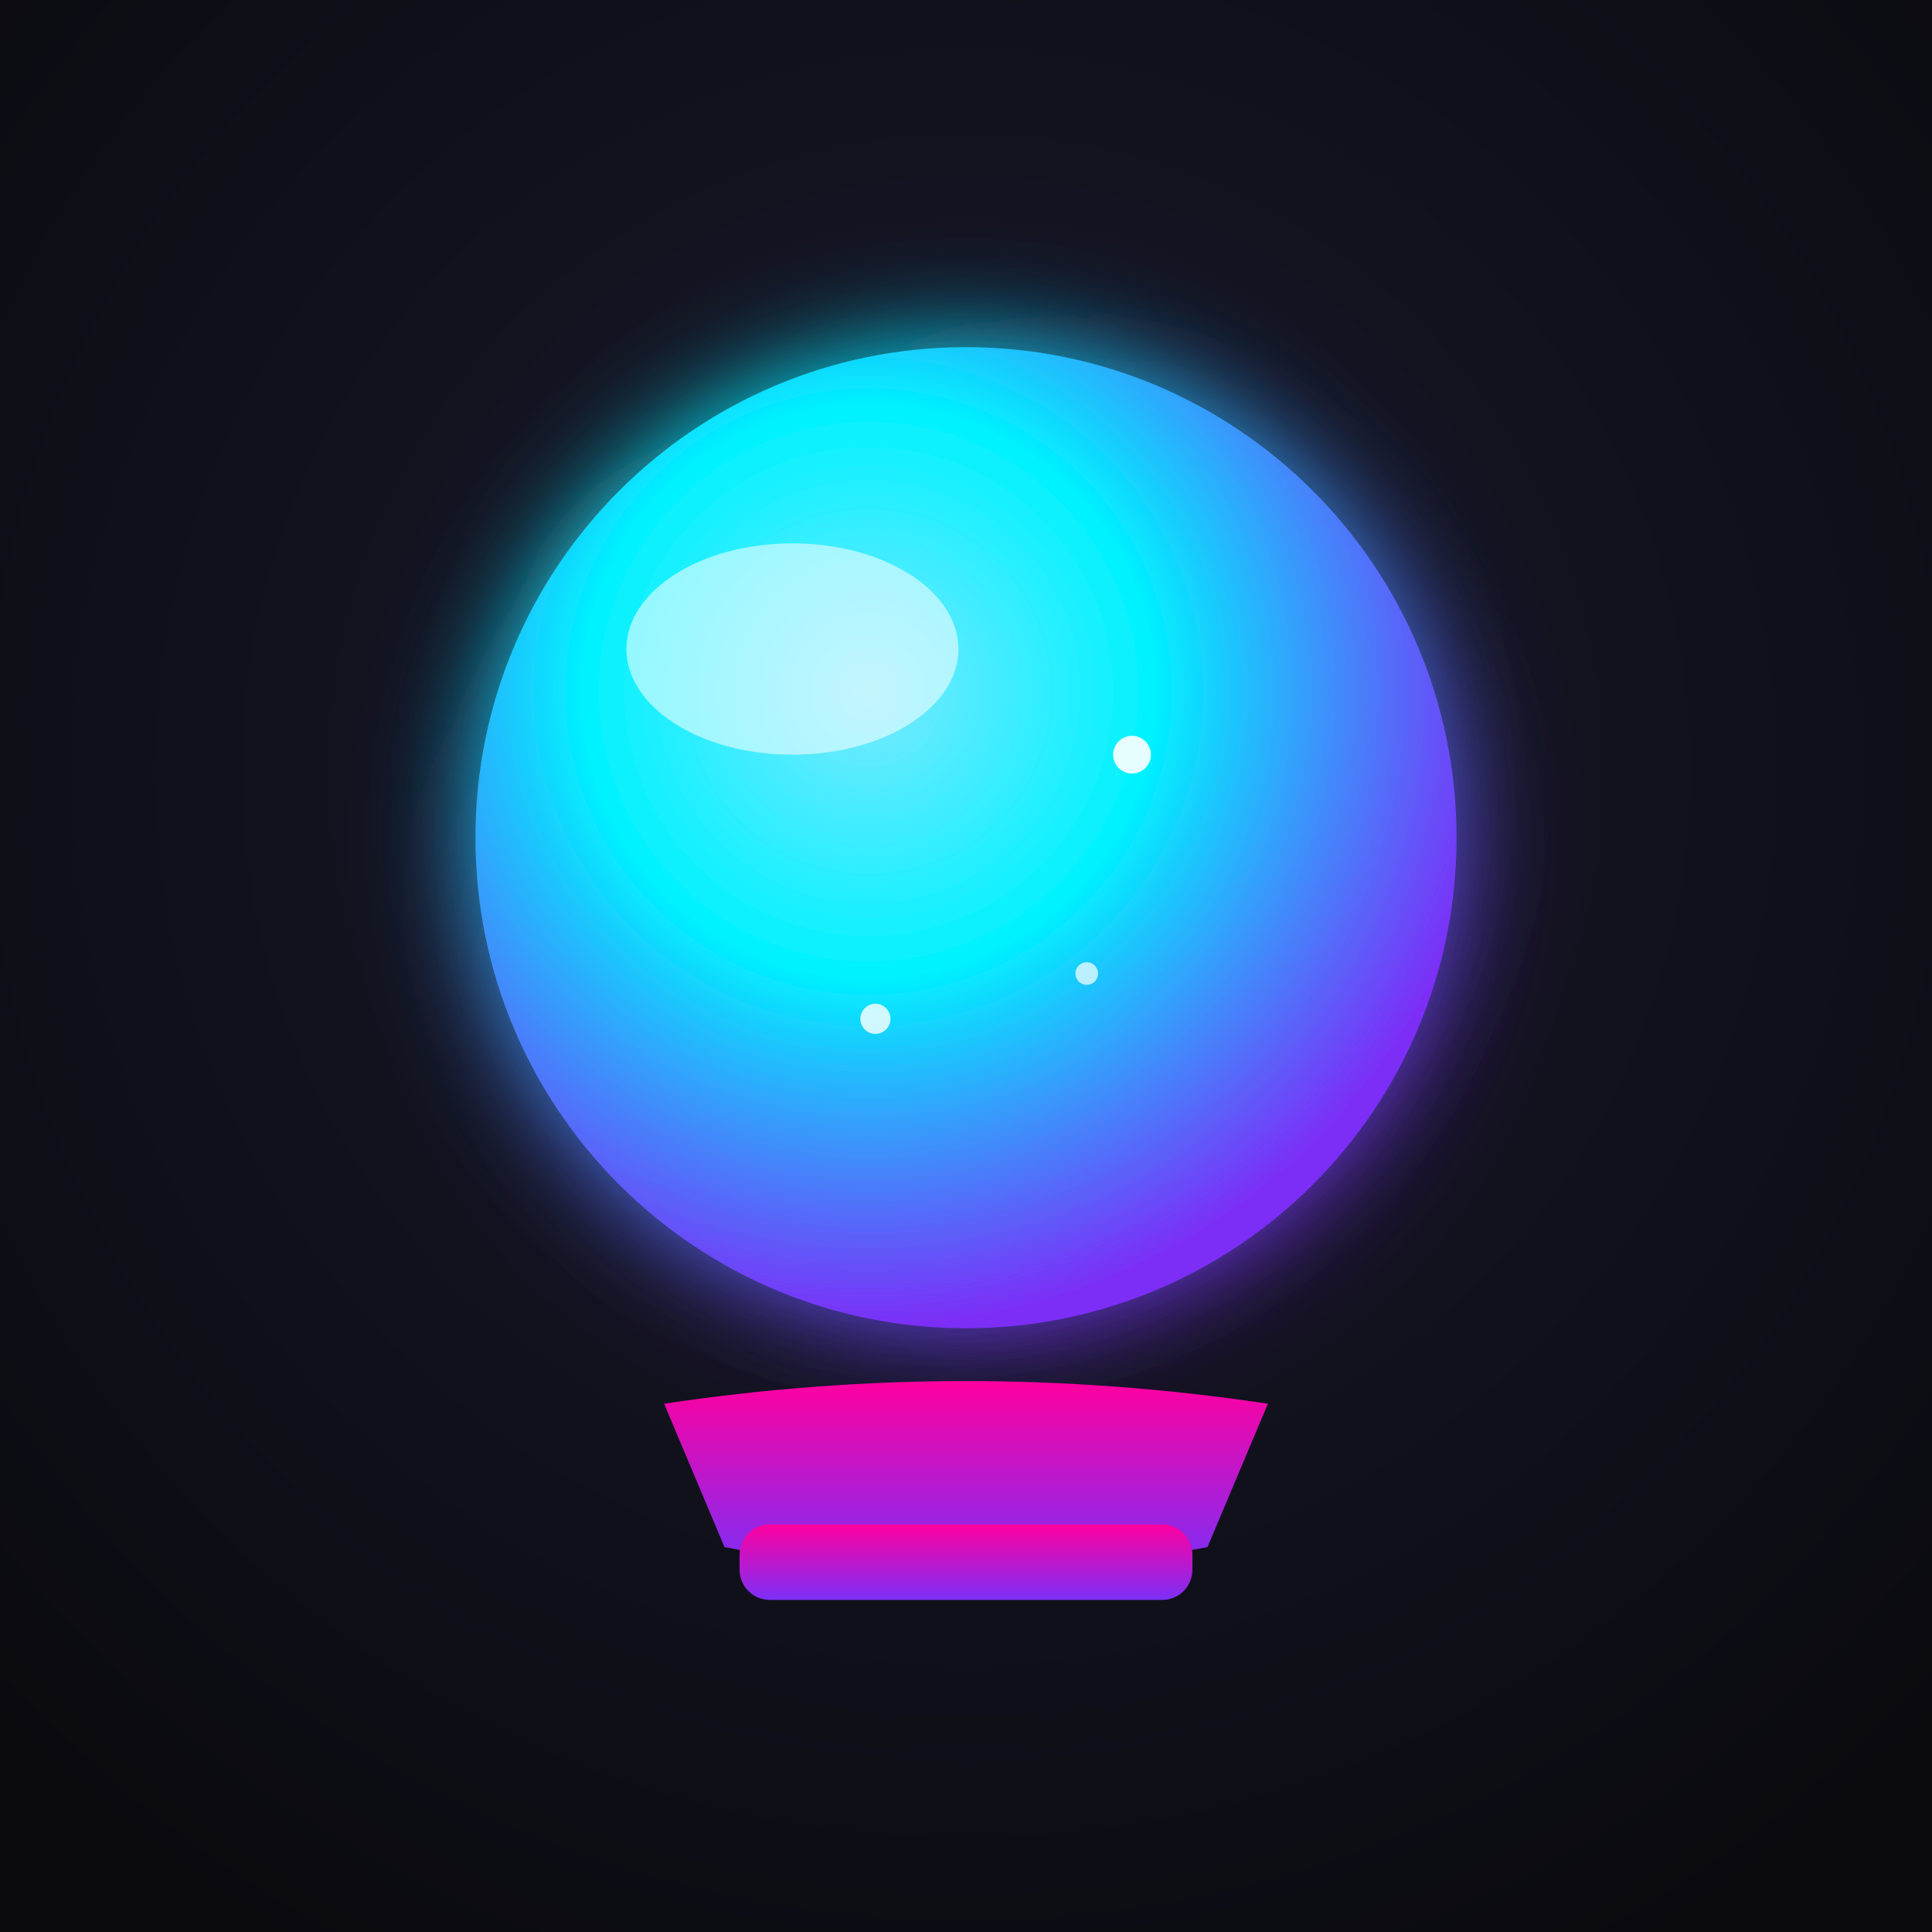
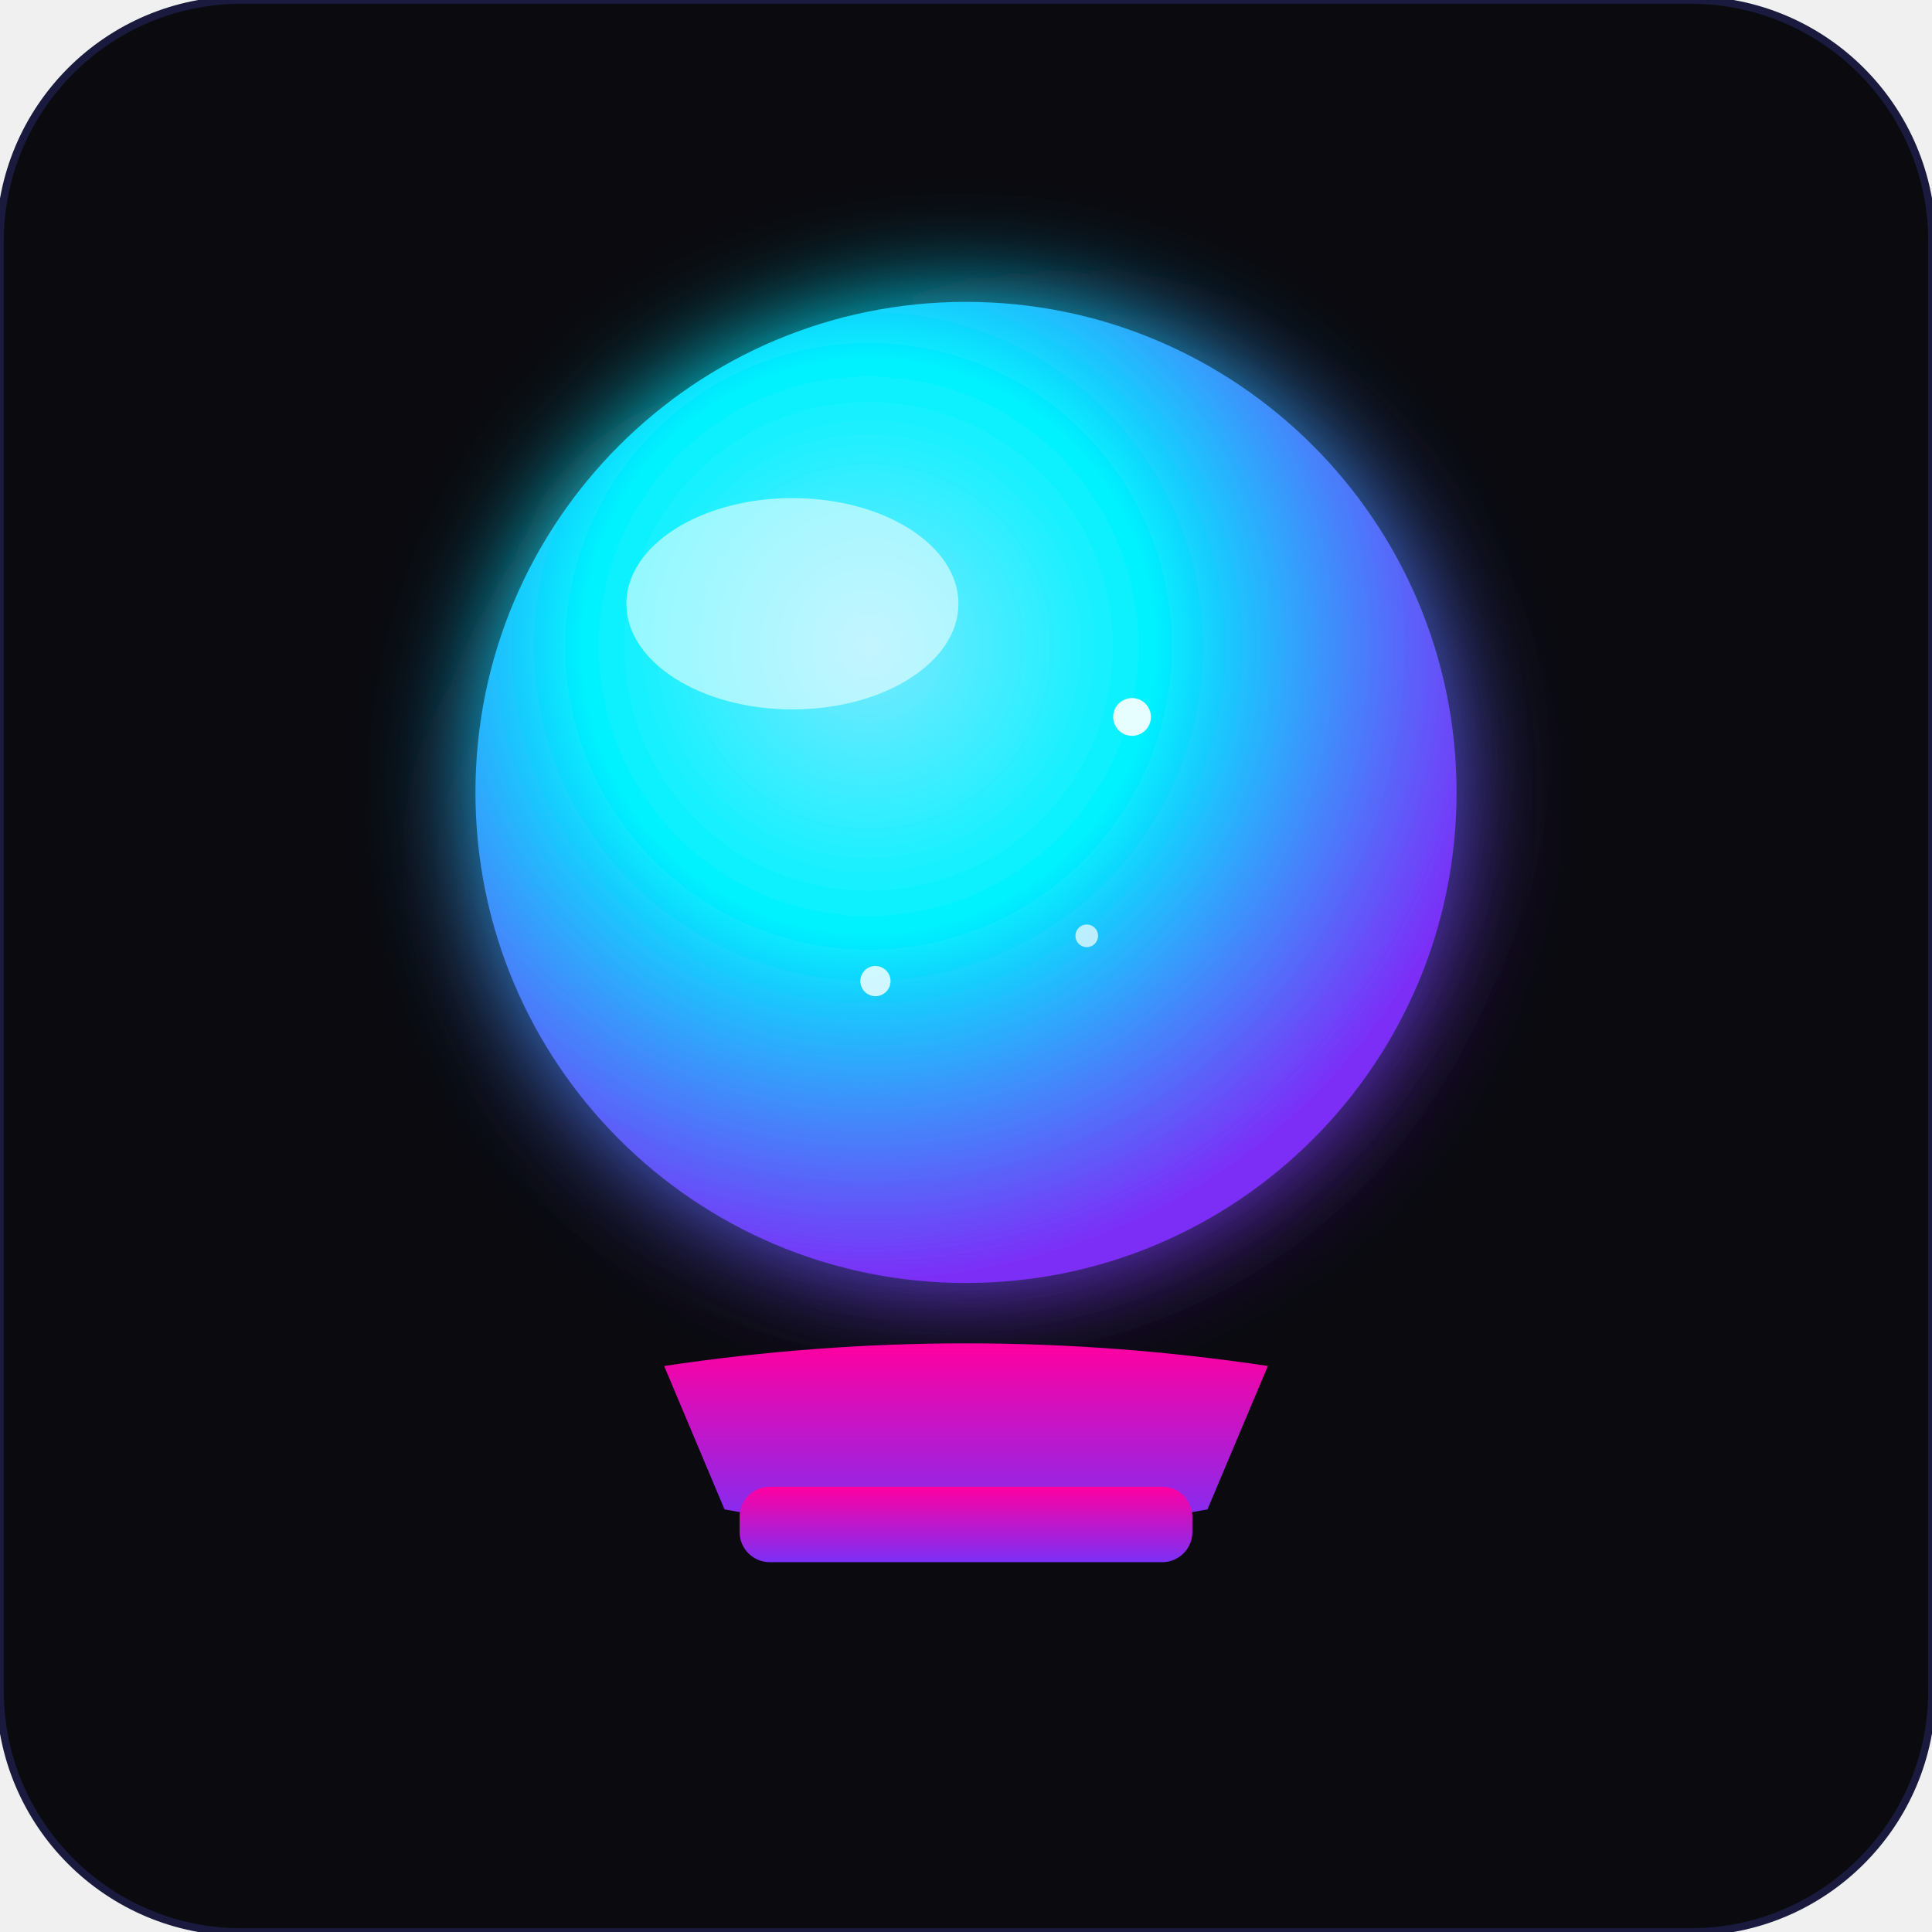
<svg xmlns="http://www.w3.org/2000/svg" width="512" height="512" viewBox="0 0 512 512">
  <defs>
-     <radialGradient id="bg" cx="50%" cy="40%" r="70%">
-       <stop offset="0%" stop-color="#1a1a2e" />
-       <stop offset="100%" stop-color="#0a0a0f" />
-     </radialGradient>
    <radialGradient id="ball" cx="40%" cy="35%" r="65%">
      <stop offset="0%" stop-color="#7be8ff" />
      <stop offset="45%" stop-color="#00f2ff" />
      <stop offset="100%" stop-color="#7b2ff7" />
    </radialGradient>
    <linearGradient id="stand" x1="0" y1="0" x2="0" y2="1">
      <stop offset="0%" stop-color="#ff00a0" />
      <stop offset="100%" stop-color="#7b2ff7" />
    </linearGradient>
    <filter id="glow" x="-50%" y="-50%" width="200%" height="200%">
      <feGaussianBlur stdDeviation="14" result="blur" />
      <feMerge>
        <feMergeNode in="blur" />
        <feMergeNode in="SourceGraphic" />
      </feMerge>
    </filter>
+     <clipPath id="round">
+       <rect width="512" height="512" rx="64" />
+     </clipPath>
  </defs>
-   <rect width="512" height="512" fill="url(#bg)" />
-   <g filter="url(#glow)">
-     <circle cx="256" cy="222" r="130" fill="url(#ball)" />
-     <ellipse cx="210" cy="172" rx="44" ry="28" fill="#ffffff" opacity="0.55" />
-     <circle cx="300" cy="200" r="5" fill="#ffffff" opacity="0.9" />
-     <circle cx="232" cy="270" r="4" fill="#ffffff" opacity="0.8" />
-     <circle cx="288" cy="258" r="3" fill="#ffffff" opacity="0.7" />
+   <g clip-path="url(#round)">
+     <rect width="512" height="512" fill="#0a0a0f" />
+     <g filter="url(#glow)">
+       <circle cx="256" cy="210" r="130" fill="url(#ball)" />
+       <ellipse cx="210" cy="160" rx="44" ry="28" fill="#ffffff" opacity="0.55" />
+       <circle cx="300" cy="190" r="5" fill="#ffffff" opacity="0.9" />
+       <circle cx="232" cy="260" r="4" fill="#ffffff" opacity="0.8" />
+       <circle cx="288" cy="248" r="3" fill="#ffffff" opacity="0.7" />
+     </g>
+     <path d="M176 362 Q256 350 336 362 L320 400 Q256 412 192 400 Z" fill="url(#stand)" />
+     <rect x="196" y="394" width="120" height="20" rx="8" fill="url(#stand)" />
  </g>
-   <path d="M176 372 Q256 360 336 372 L320 410 Q256 422 192 410 Z" fill="url(#stand)" />
-   <rect x="196" y="404" width="120" height="20" rx="8" fill="url(#stand)" />
+   <rect width="512" height="512" rx="64" fill="none" stroke="#1a1a3e" stroke-width="2" />
</svg>
